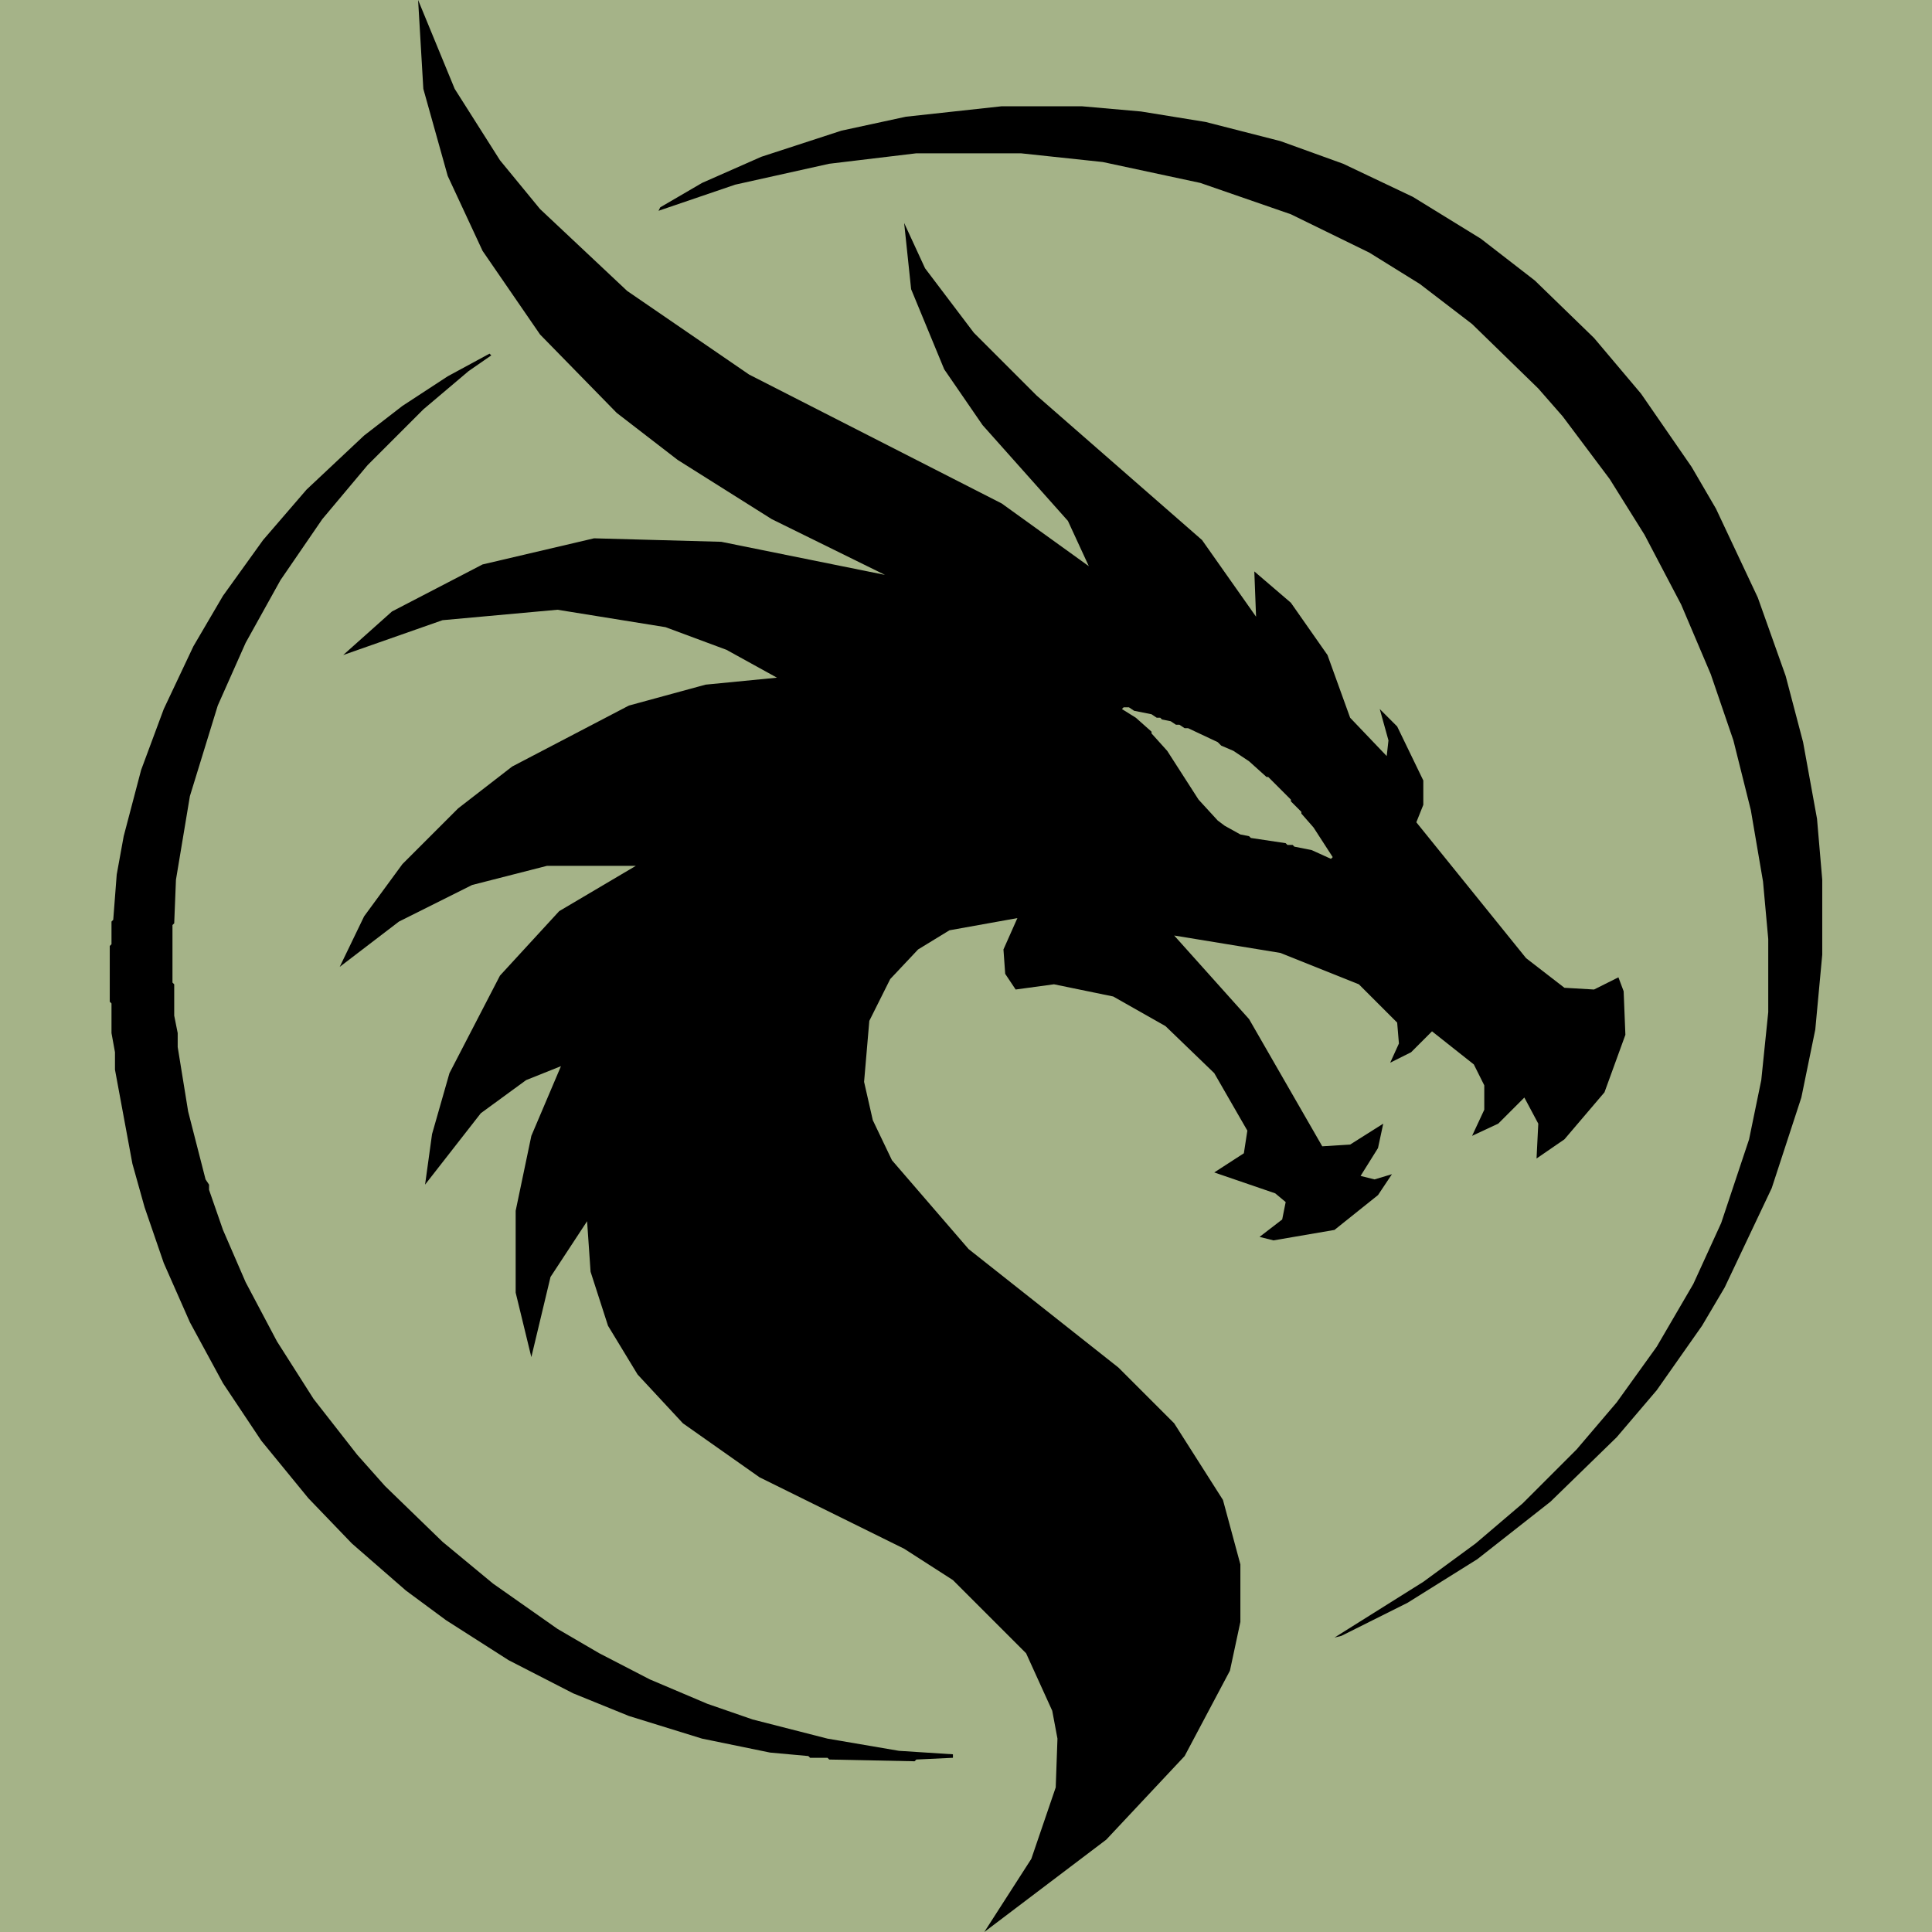
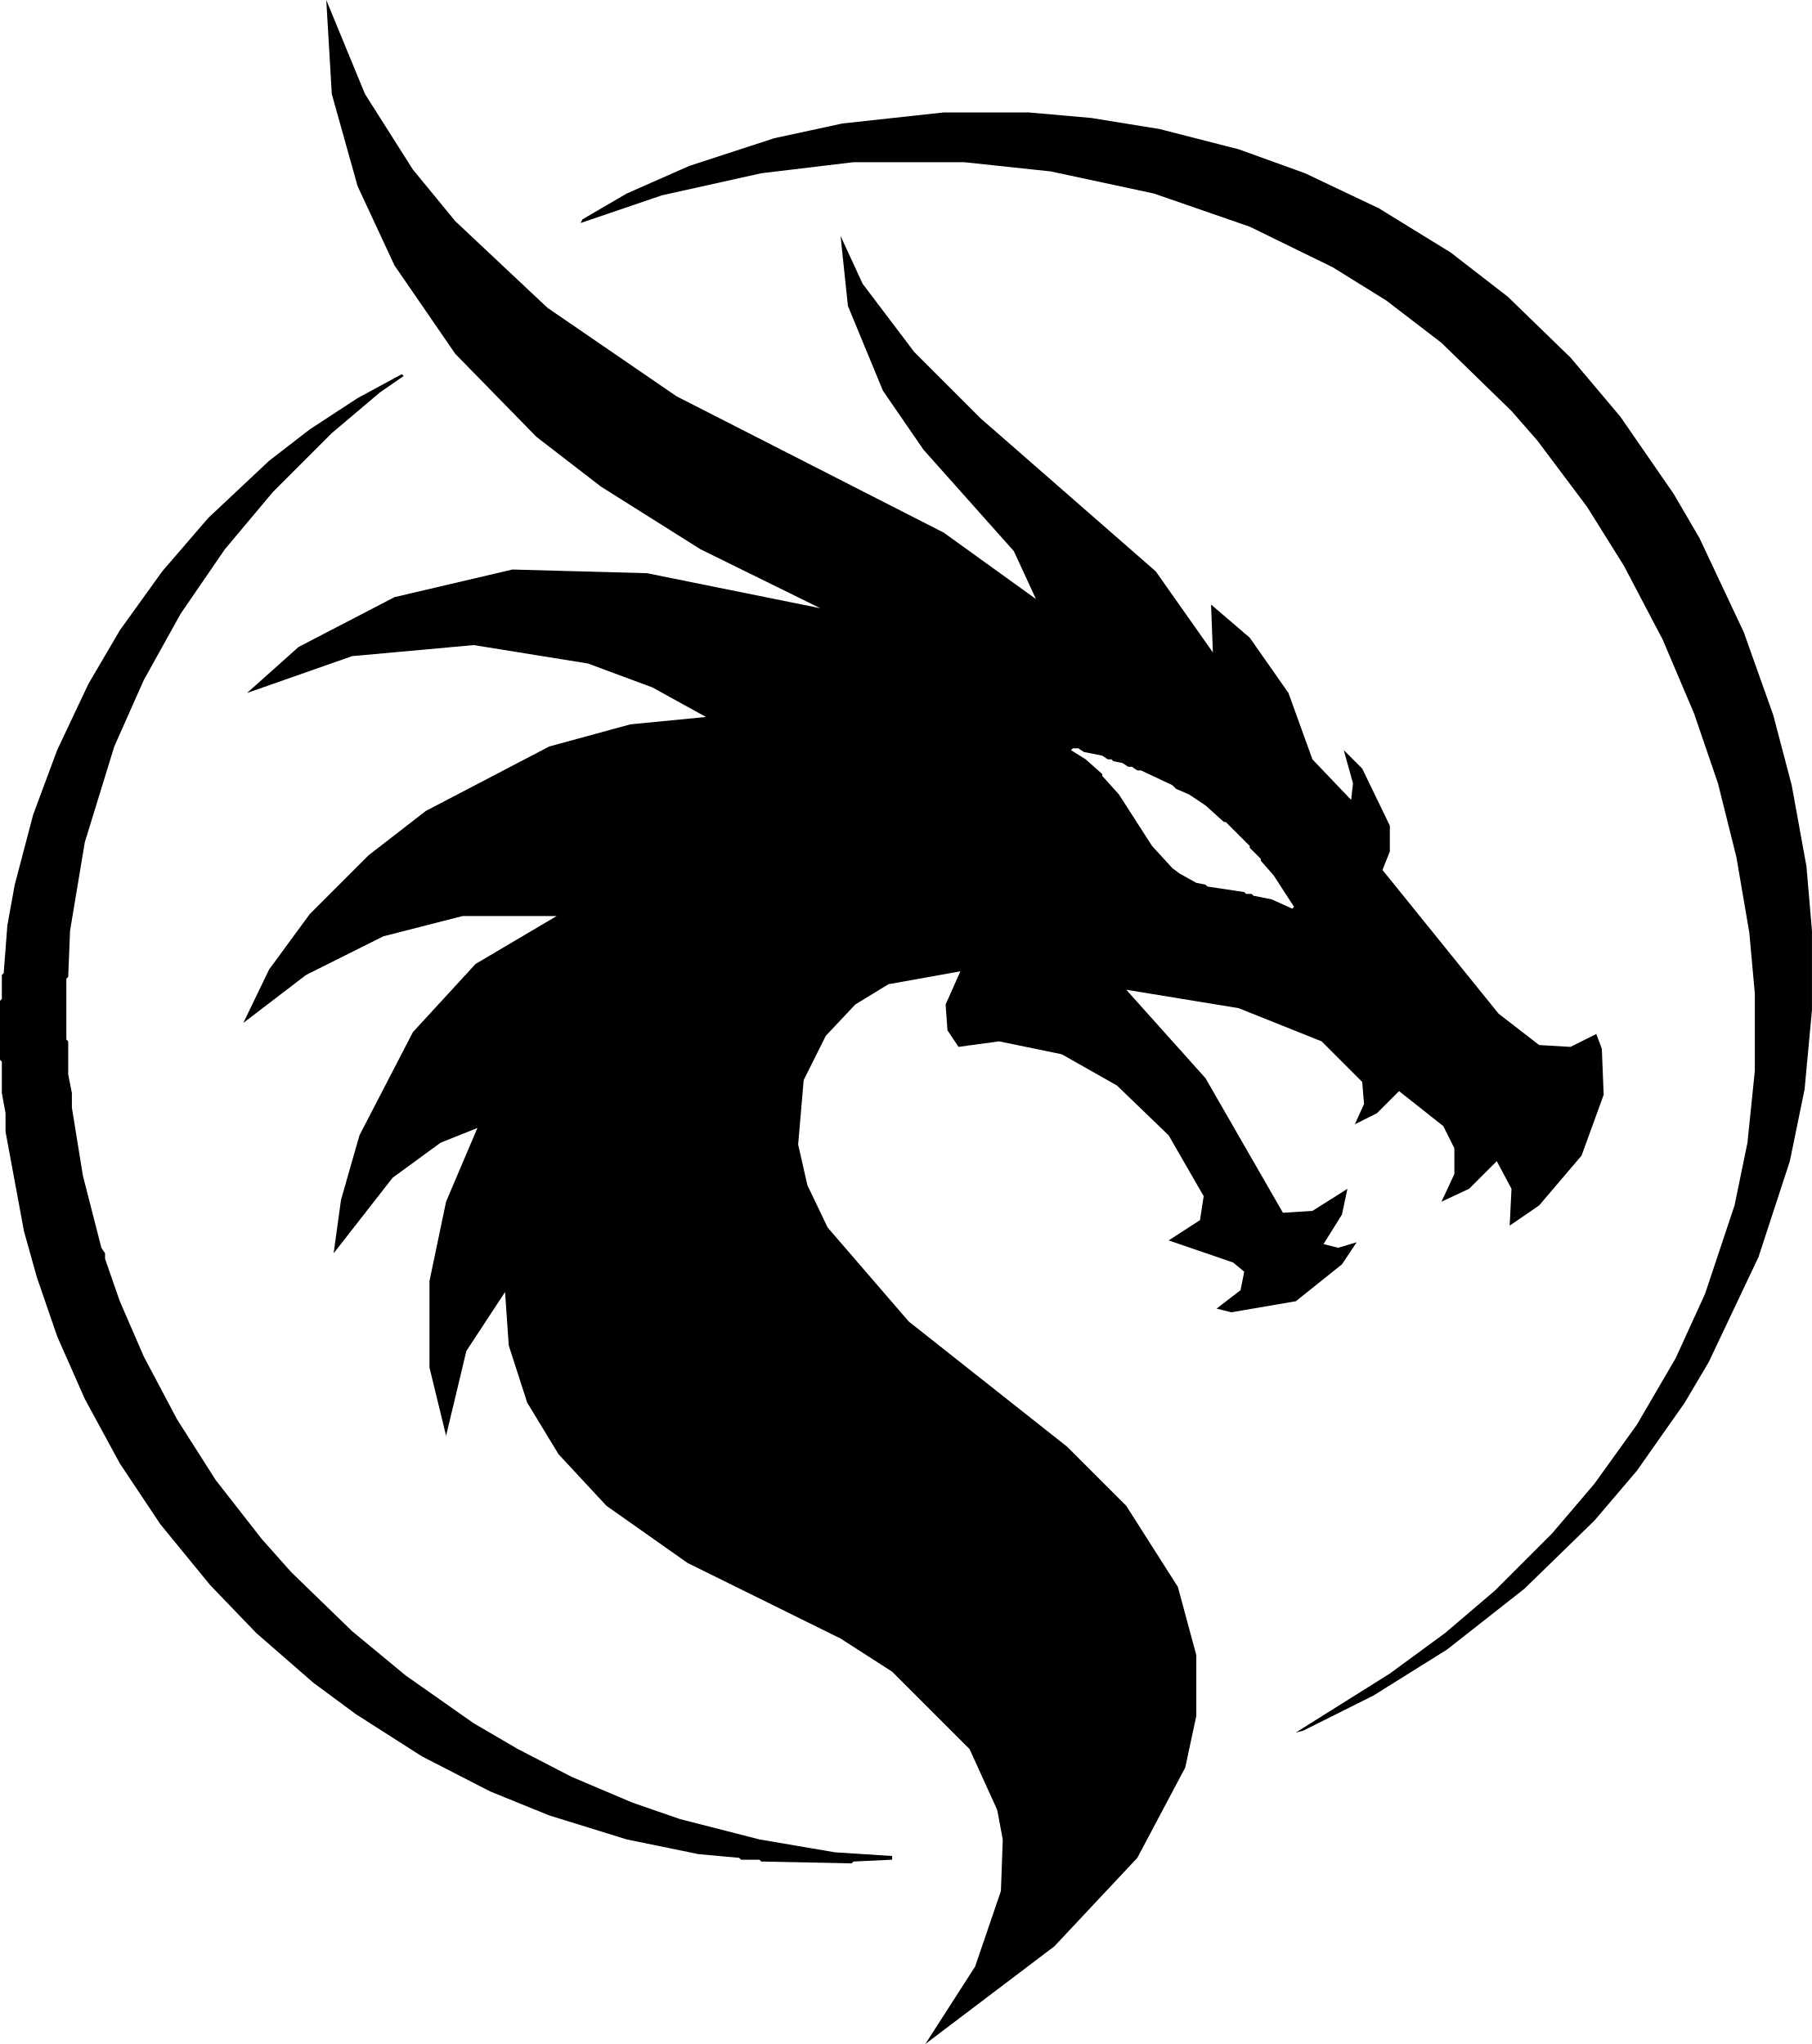
- <svg xmlns="http://www.w3.org/2000/svg" width="1109" height="1109" viewBox="86 26 1109 1109">
-   <rect x="86" y="26" width="1109" height="1109" fill="#a5b388" />
+ <svg xmlns="http://www.w3.org/2000/svg" width="983" height="1109" viewBox="149 26 983 1109">
  <path d="M 367 229 L 343 242 L 317 259 L 295 276 L 262 307 L 237 336 L 214 368 L 197 397 L 180 433 L 167 468 L 157 506 L 153 528 L 151 554 L 150 555 L 150 568 L 149 569 L 149 601 L 150 602 L 150 619 L 152 630 L 152 640 L 162 694 L 169 719 L 180 751 L 195 785 L 214 820 L 236 853 L 263 886 L 288 912 L 319 939 L 342 956 L 378 979 L 415 998 L 447 1011 L 489 1024 L 528 1032 L 550 1034 L 551 1035 L 561 1035 L 562 1036 L 611 1037 L 612 1036 L 633 1035 L 633 1033 L 602 1031 L 561 1024 L 518 1013 L 492 1004 L 459 990 L 430 975 L 406 961 L 369 935 L 340 911 L 307 879 L 291 861 L 266 829 L 245 796 L 227 762 L 214 732 L 206 709 L 206 706 L 204 703 L 194 664 L 188 627 L 188 619 L 186 609 L 186 591 L 185 590 L 185 557 L 186 556 L 187 531 L 195 483 L 211 431 L 227 395 L 247 359 L 271 324 L 297 293 L 329 261 L 355 239 L 368 230 Z M 523 116 L 489 131 L 465 145 L 464 147 L 508 132 L 562 120 L 612 114 L 672 114 L 719 119 L 775 131 L 827 149 L 872 171 L 901 189 L 931 212 L 969 249 L 983 265 L 1010 301 L 1030 333 L 1051 373 L 1068 413 L 1081 451 L 1091 491 L 1098 532 L 1101 565 L 1101 607 L 1097 646 L 1090 680 L 1074 728 L 1058 763 L 1037 799 L 1014 831 L 991 858 L 960 889 L 933 912 L 903 934 L 852 966 L 856 965 L 894 946 L 934 921 L 976 888 L 1014 851 L 1037 824 L 1063 787 L 1076 765 L 1103 708 L 1120 656 L 1128 617 L 1132 574 L 1132 531 L 1129 496 L 1121 452 L 1111 414 L 1095 369 L 1071 318 L 1057 294 L 1028 252 L 1001 220 L 967 187 L 936 163 L 897 139 L 857 120 L 821 107 L 778 96 L 741 90 L 707 87 L 661 87 L 606 93 L 569 101 Z M 326 26 L 329 77 L 343 127 L 363 170 L 396 218 L 440 263 L 475 290 L 529 324 L 594 356 L 500 337 L 427 335 L 363 350 L 311 377 L 283 402 L 340 382 L 406 376 L 468 386 L 503 399 L 532 415 L 491 419 L 447 431 L 380 466 L 349 490 L 317 522 L 295 552 L 281 581 L 315 555 L 357 534 L 400 523 L 451 523 L 407 549 L 373 586 L 344 642 L 334 677 L 330 706 L 362 665 L 388 646 L 408 638 L 391 678 L 382 721 L 382 768 L 391 805 L 402 759 L 423 727 L 425 756 L 435 787 L 452 815 L 478 843 L 522 874 L 605 915 L 633 933 L 675 975 L 690 1008 L 693 1024 L 692 1052 L 678 1093 L 651 1135 L 721 1082 L 766 1034 L 792 985 L 798 957 L 798 924 L 788 887 L 760 843 L 728 811 L 642 743 L 598 692 L 587 669 L 582 647 L 585 612 L 597 588 L 613 571 L 631 560 L 670 553 L 662 571 L 663 585 L 669 594 L 691 591 L 725 598 L 755 615 L 783 642 L 802 675 L 800 688 L 783 699 L 818 711 L 824 716 L 822 726 L 809 736 L 817 738 L 852 732 L 877 712 L 885 700 L 875 703 L 867 701 L 877 685 L 880 671 L 861 683 L 845 684 L 803 611 L 760 563 L 821 573 L 866 591 L 888 613 L 889 625 L 884 636 L 896 630 L 908 618 L 932 637 L 938 649 L 938 663 L 931 678 L 946 671 L 961 656 L 969 671 L 968 691 L 984 680 L 1007 653 L 1019 620 L 1018 595 L 1015 587 L 1001 594 L 984 593 L 962 576 L 899 498 L 903 488 L 903 474 L 888 443 L 878 433 L 883 451 L 882 460 L 861 438 L 848 402 L 827 372 L 806 354 L 807 380 L 776 336 L 681 253 L 645 217 L 617 180 L 605 154 L 609 192 L 628 238 L 650 270 L 699 325 L 711 351 L 661 315 L 516 241 L 446 193 L 396 146 L 373 118 L 347 77 Z M 730 433 L 731 432 L 734 432 L 737 434 L 747 436 L 750 438 L 752 438 L 753 439 L 758 440 L 761 442 L 763 442 L 766 444 L 768 444 L 785 452 L 787 454 L 794 457 L 803 463 L 813 472 L 814 472 L 827 485 L 827 486 L 833 492 L 833 493 L 840 501 L 851 518 L 850 519 L 839 514 L 829 512 L 828 511 L 825 511 L 824 510 L 804 507 L 803 506 L 798 505 L 789 500 L 785 497 L 774 485 L 756 457 L 747 447 L 747 446 L 738 438 Z" fill="#000000" fill-rule="evenodd" />
</svg>
